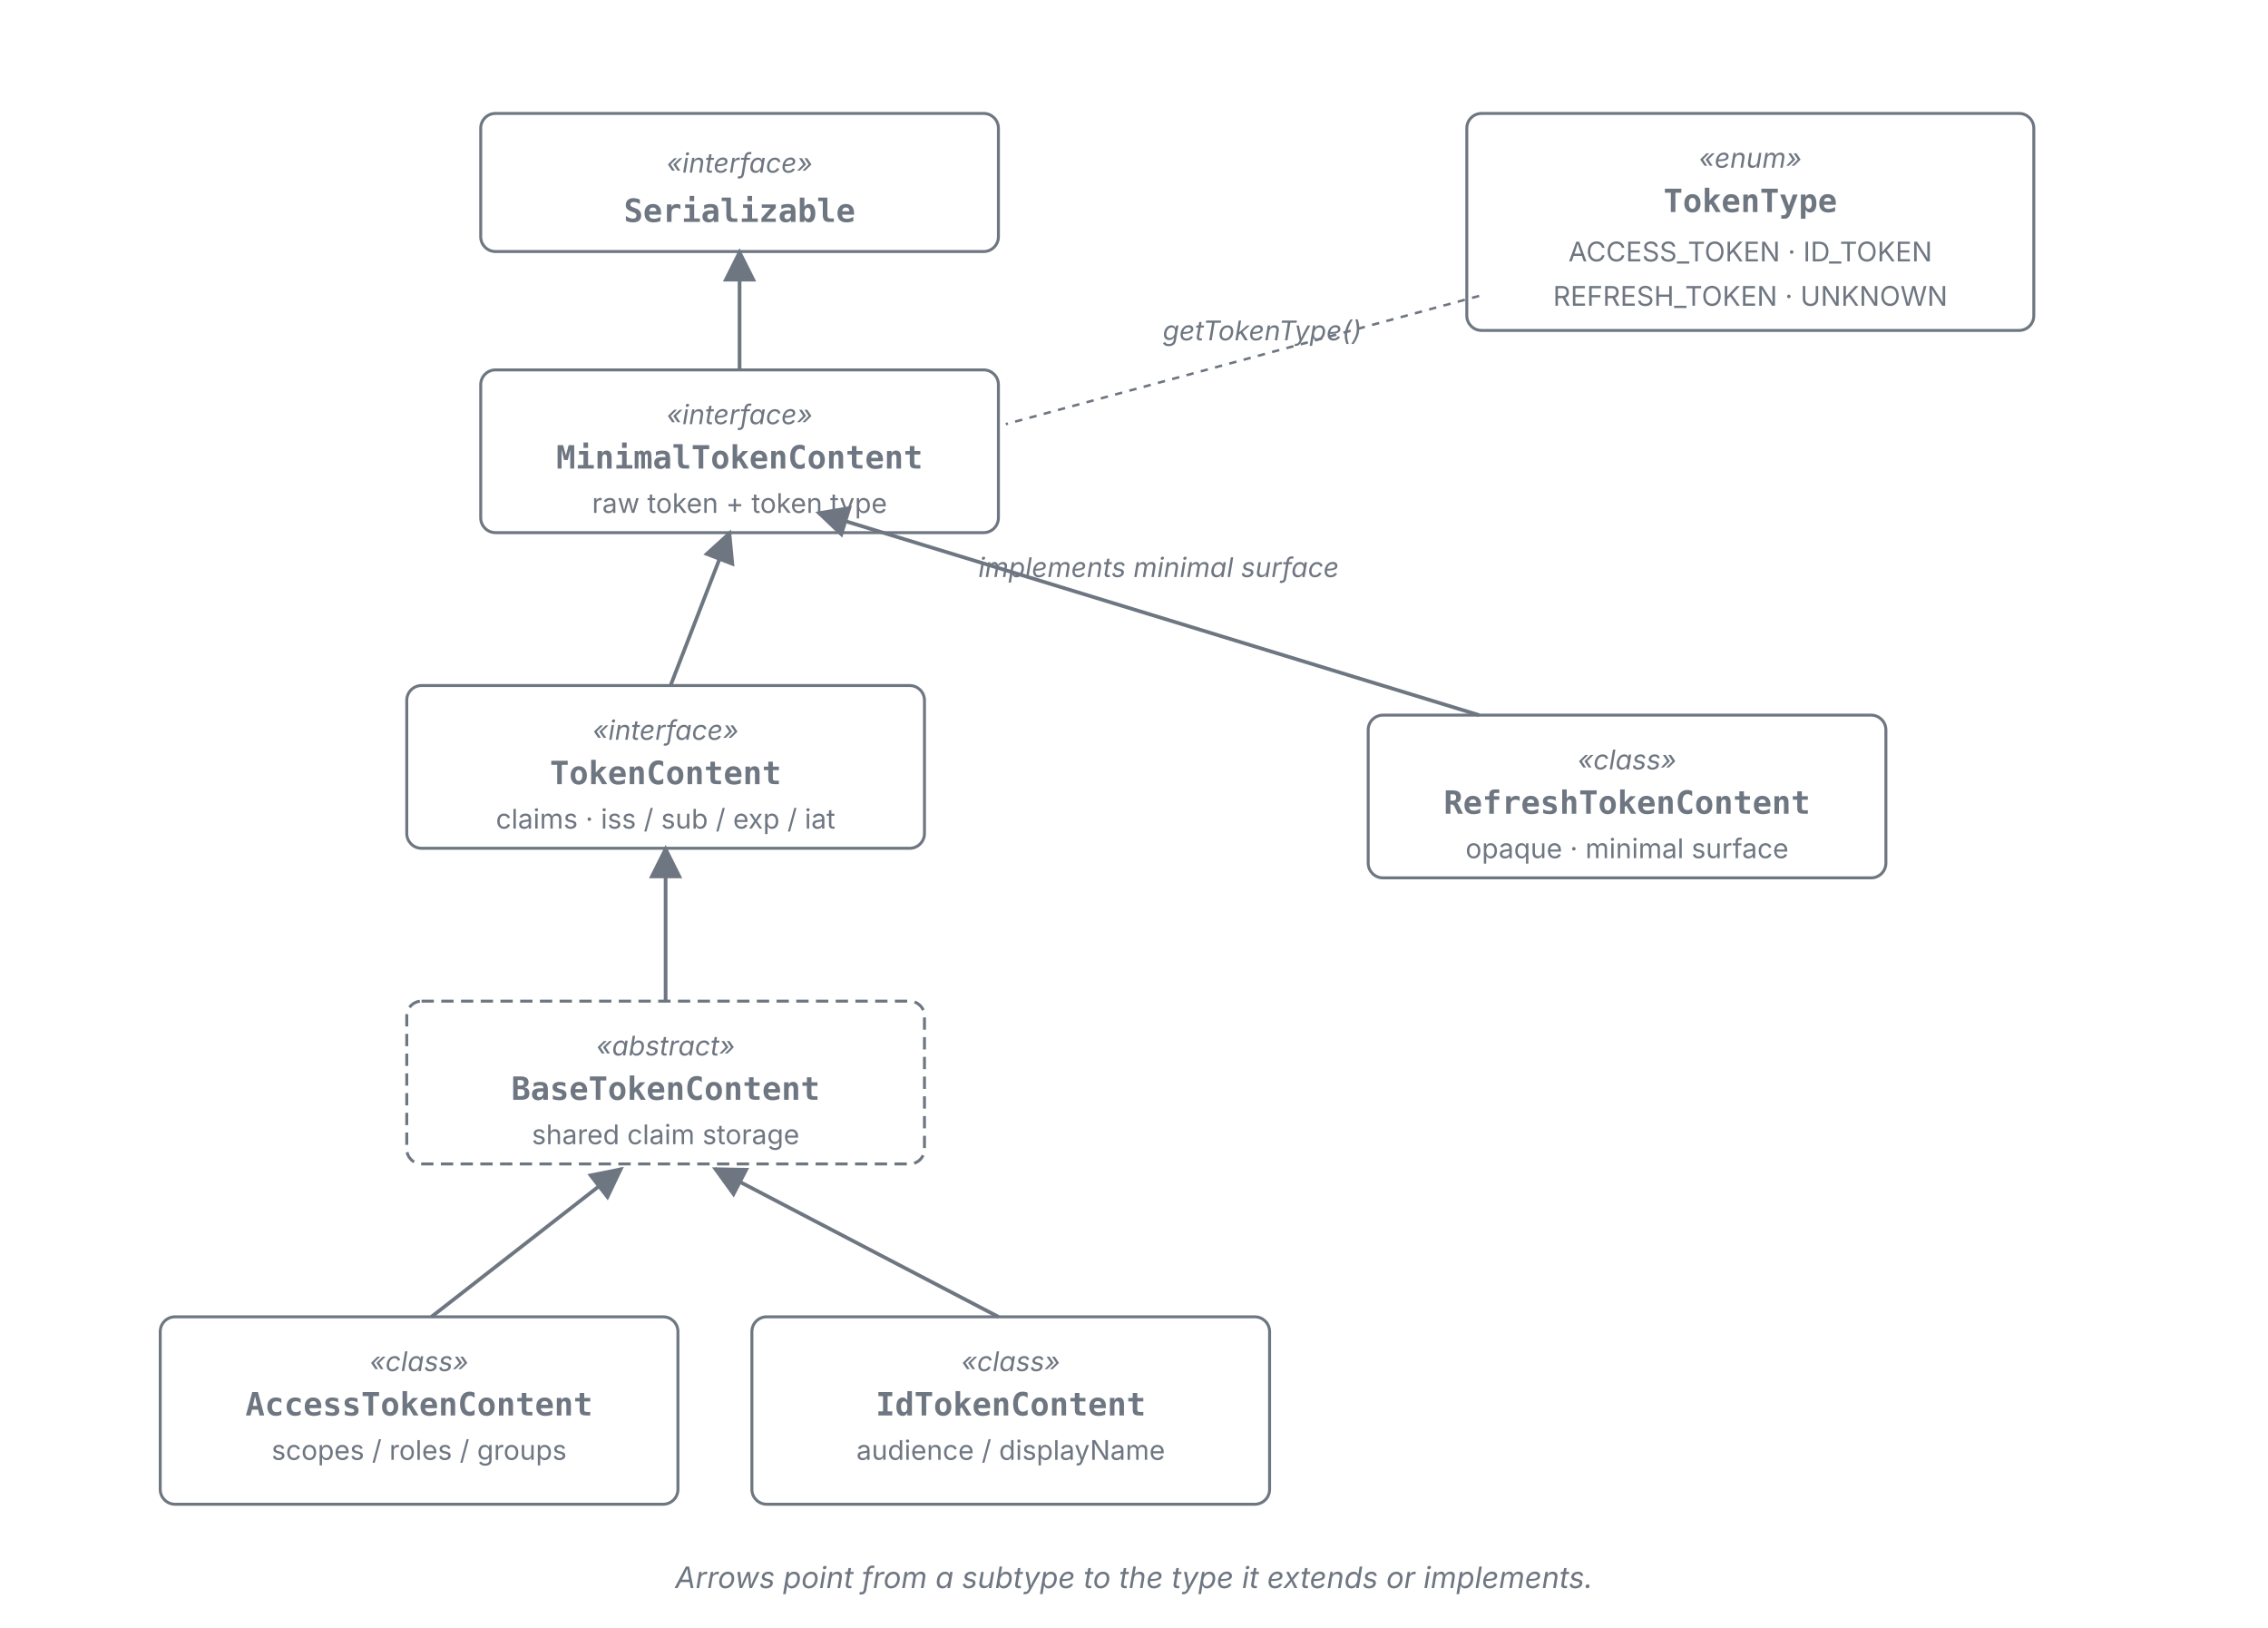
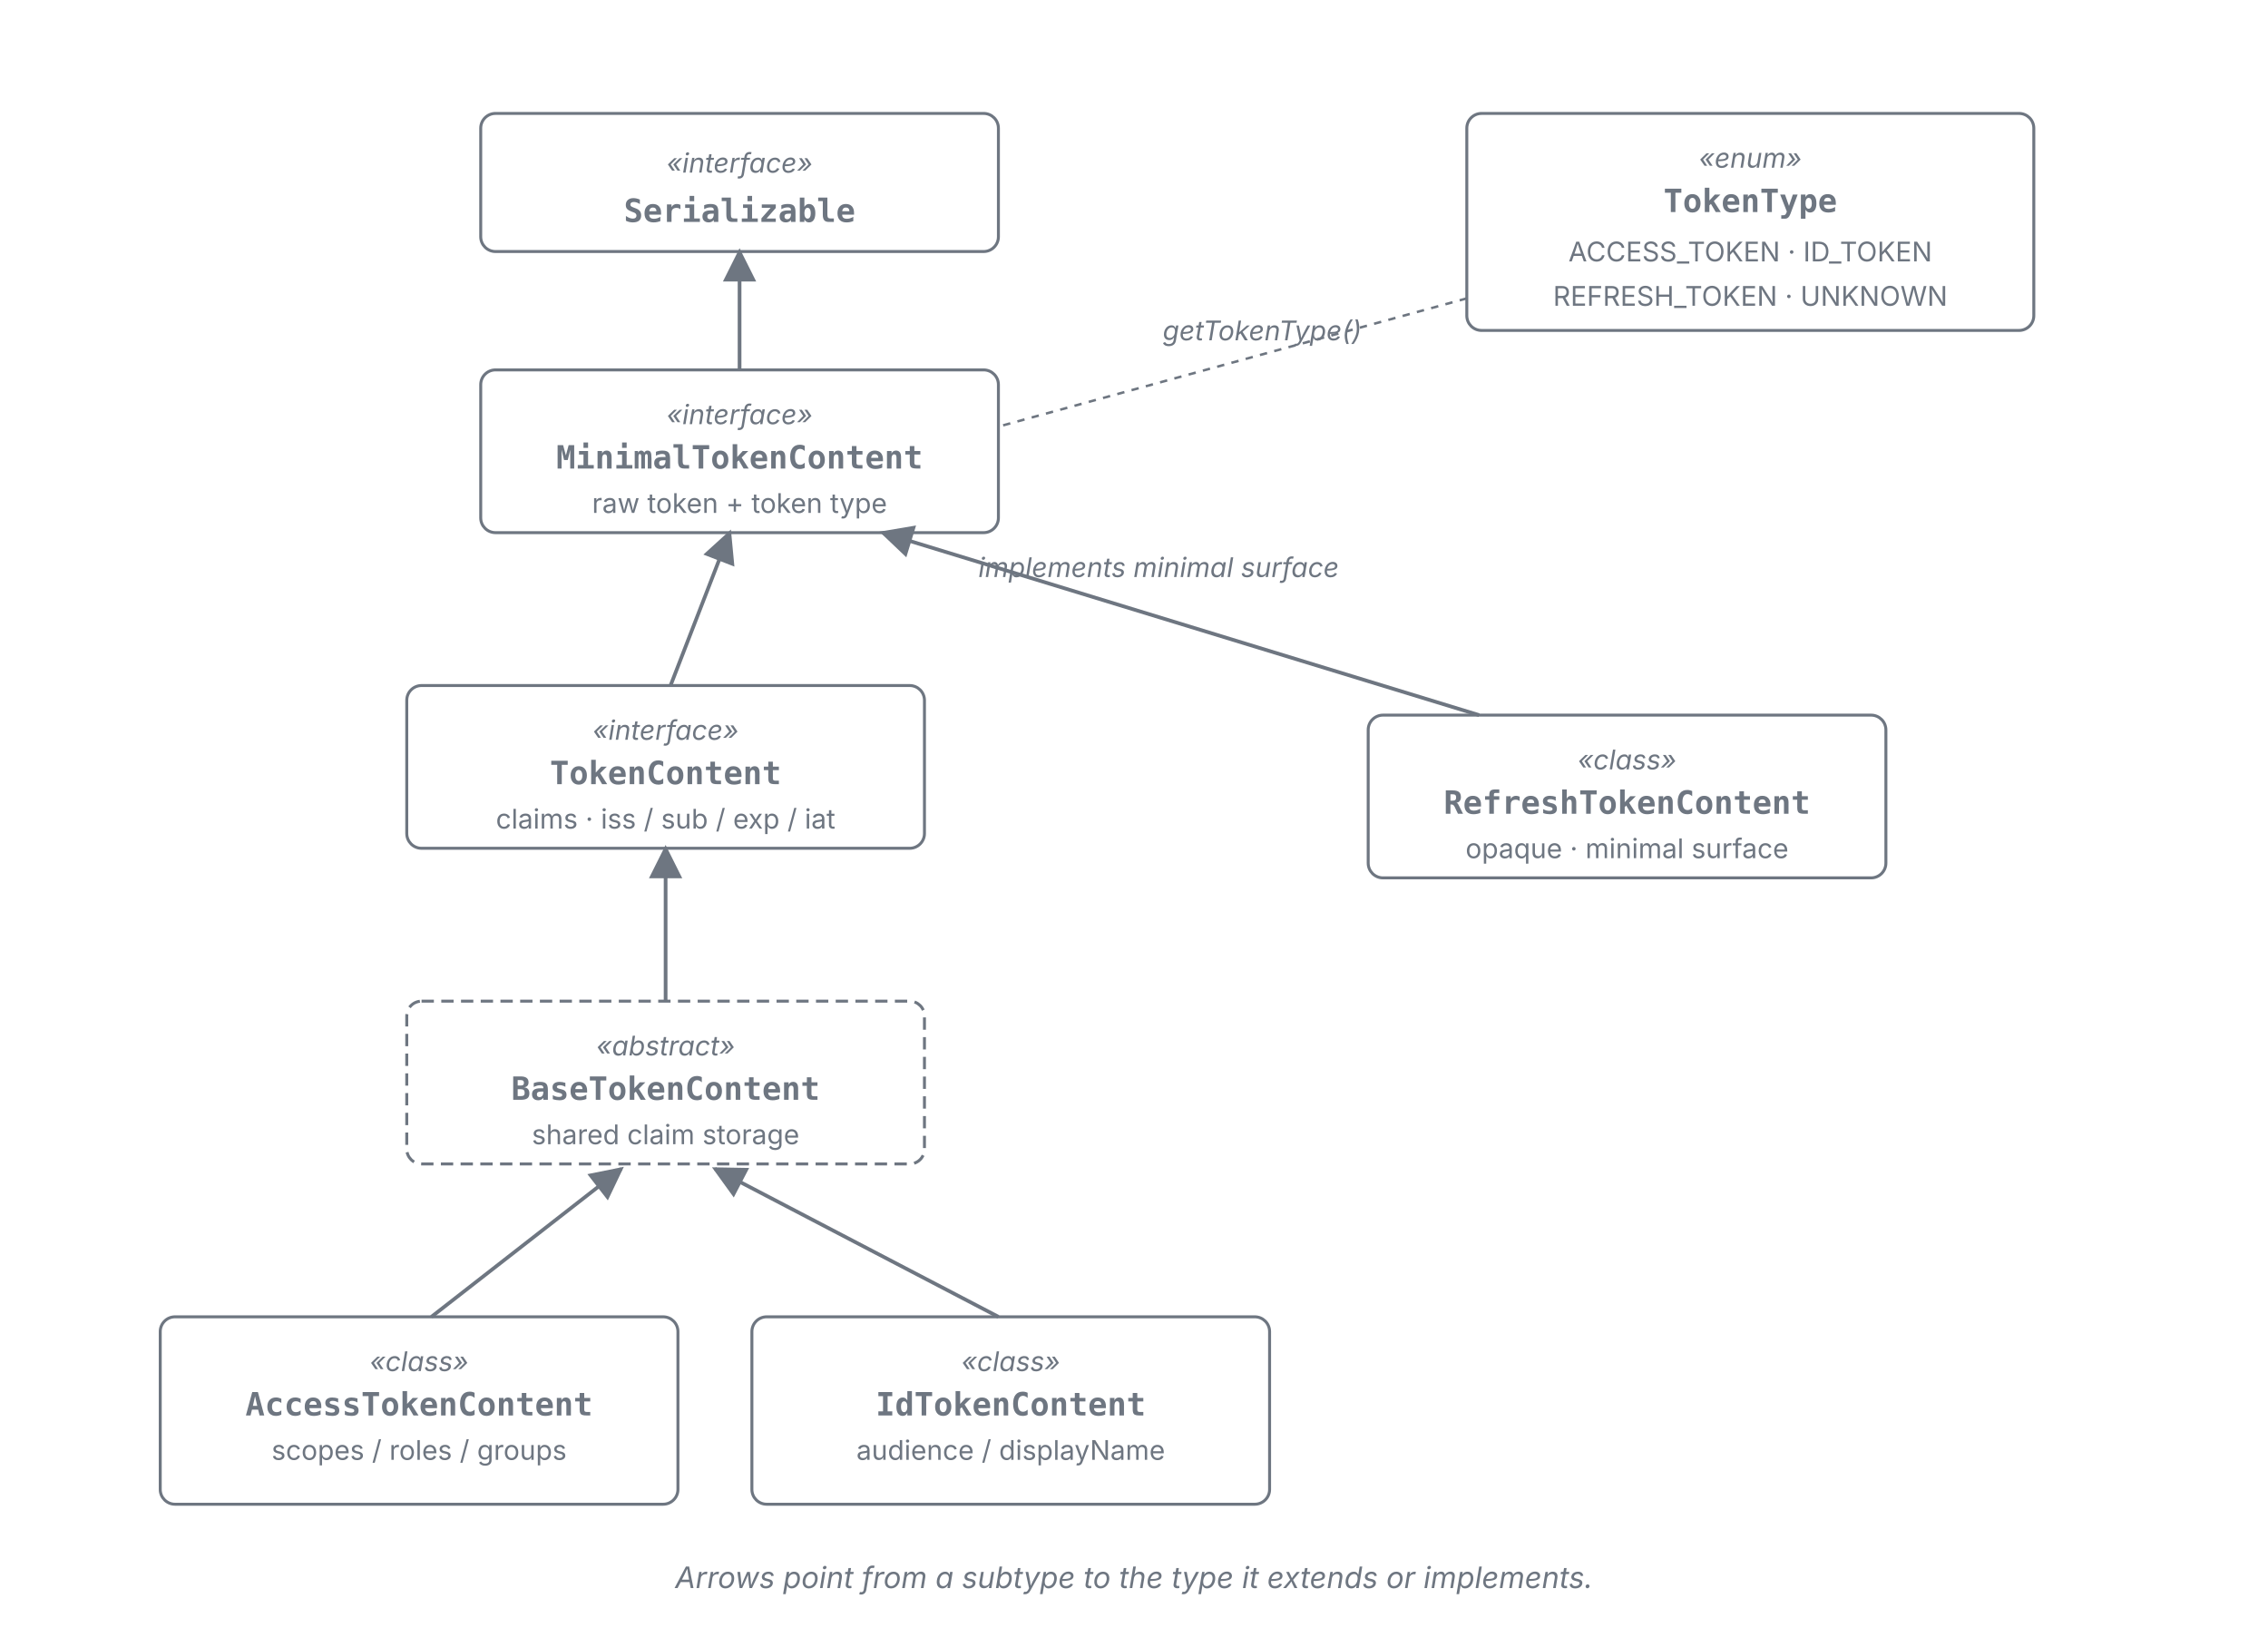
<svg xmlns="http://www.w3.org/2000/svg" viewBox="0 0 920 660" role="img" aria-labelledby="title desc" font-family="ui-sans-serif, -apple-system, system-ui, 'Segoe UI', sans-serif">
  <defs>
    <marker id="arrow" viewBox="0 0 10 10" refX="9" refY="5" markerWidth="9" markerHeight="9" orient="auto">
      <path d="M0,0 L10,5 L0,10 z" class="arrow-fill" />
    </marker>
    <style>
      .type-name { font-size: 13px; font-weight: 700; fill: #6e7681; text-anchor: middle; font-family: ui-monospace, "SF Mono", Menlo, Consolas, monospace; }
      .stereo    { font-size: 11px; fill: #6e7681; text-anchor: middle; font-style: italic; }
      .role      { font-size: 11px; fill: #6e7681; text-anchor: middle; }
      .node      { stroke: #6e7681; stroke-width: 1.2; fill: none; }
      .node-abs  { stroke: #6e7681; stroke-width: 1.2; fill: none; stroke-dasharray: 5 3; }
      .edge      { stroke: #6e7681; stroke-width: 1.5; fill: none; }
      .edge-dash { stroke: #6e7681; stroke-width: 1; fill: none; stroke-dasharray: 3 3; }
      .edge-lbl  { font-size: 11px; fill: #6e7681; text-anchor: middle; font-style: italic; }
      .arrow-fill{ fill: #6e7681; }
      .caption   { font-size: 12px; fill: #6e7681; text-anchor: middle; font-style: italic; }
    </style>
  </defs>
  <line class="edge" x1="300" y1="150" x2="300" y2="102" marker-end="url(#arrow)" />
  <line class="edge" x1="272" y1="278" x2="296" y2="216" marker-end="url(#arrow)" />
-   <line class="edge" x1="600" y1="290" x2="332" y2="208" marker-end="url(#arrow)" />
+   <line class="edge" x1="600" y1="290" x2="358" y2="216" marker-end="url(#arrow)" />
  <text x="470" y="234" class="edge-lbl">implements minimal surface</text>
  <line class="edge" x1="270" y1="406" x2="270" y2="344" marker-end="url(#arrow)" />
  <line class="edge" x1="175" y1="534" x2="252" y2="474" marker-end="url(#arrow)" />
  <line class="edge" x1="405" y1="534" x2="290" y2="474" marker-end="url(#arrow)" />
-   <line class="edge-dash" x1="600" y1="120" x2="408" y2="172" />
+   <line class="edge-dash" x1="595" y1="121" x2="405" y2="173" />
  <text x="512" y="138" class="edge-lbl">getTokenType()</text>
  <rect class="node" x="195" y="46" width="210" height="56" rx="6" ry="6" />
  <text x="300" y="70" class="stereo">«interface»</text>
  <text x="300" y="90" class="type-name">Serializable</text>
  <rect class="node" x="195" y="150" width="210" height="66" rx="6" ry="6" />
  <text x="300" y="172" class="stereo">«interface»</text>
  <text x="300" y="190" class="type-name">MinimalTokenContent</text>
  <text x="300" y="208" class="role">raw token + token type</text>
  <rect class="node" x="165" y="278" width="210" height="66" rx="6" ry="6" />
  <text x="270" y="300" class="stereo">«interface»</text>
  <text x="270" y="318" class="type-name">TokenContent</text>
  <text x="270" y="336" class="role">claims · iss / sub / exp / iat</text>
  <rect class="node" x="555" y="290" width="210" height="66" rx="6" ry="6" />
  <text x="660" y="312" class="stereo">«class»</text>
  <text x="660" y="330" class="type-name">RefreshTokenContent</text>
  <text x="660" y="348" class="role">opaque · minimal surface</text>
  <rect class="node-abs" x="165" y="406" width="210" height="66" rx="6" ry="6" />
  <text x="270" y="428" class="stereo">«abstract»</text>
  <text x="270" y="446" class="type-name">BaseTokenContent</text>
  <text x="270" y="464" class="role">shared claim storage</text>
  <rect class="node" x="65" y="534" width="210" height="76" rx="6" ry="6" />
  <text x="170" y="556" class="stereo">«class»</text>
  <text x="170" y="574" class="type-name">AccessTokenContent</text>
  <text x="170" y="592" class="role">scopes / roles / groups</text>
  <rect class="node" x="305" y="534" width="210" height="76" rx="6" ry="6" />
  <text x="410" y="556" class="stereo">«class»</text>
  <text x="410" y="574" class="type-name">IdTokenContent</text>
  <text x="410" y="592" class="role">audience / displayName</text>
  <rect class="node" x="595" y="46" width="230" height="88" rx="6" ry="6" />
  <text x="710" y="68" class="stereo">«enum»</text>
  <text x="710" y="86" class="type-name">TokenType</text>
  <text x="710" y="106" class="role">ACCESS_TOKEN · ID_TOKEN</text>
  <text x="710" y="124" class="role">REFRESH_TOKEN · UNKNOWN</text>
  <text x="460" y="644" class="caption">Arrows point from a subtype to the type it extends or implements.</text>
</svg>
